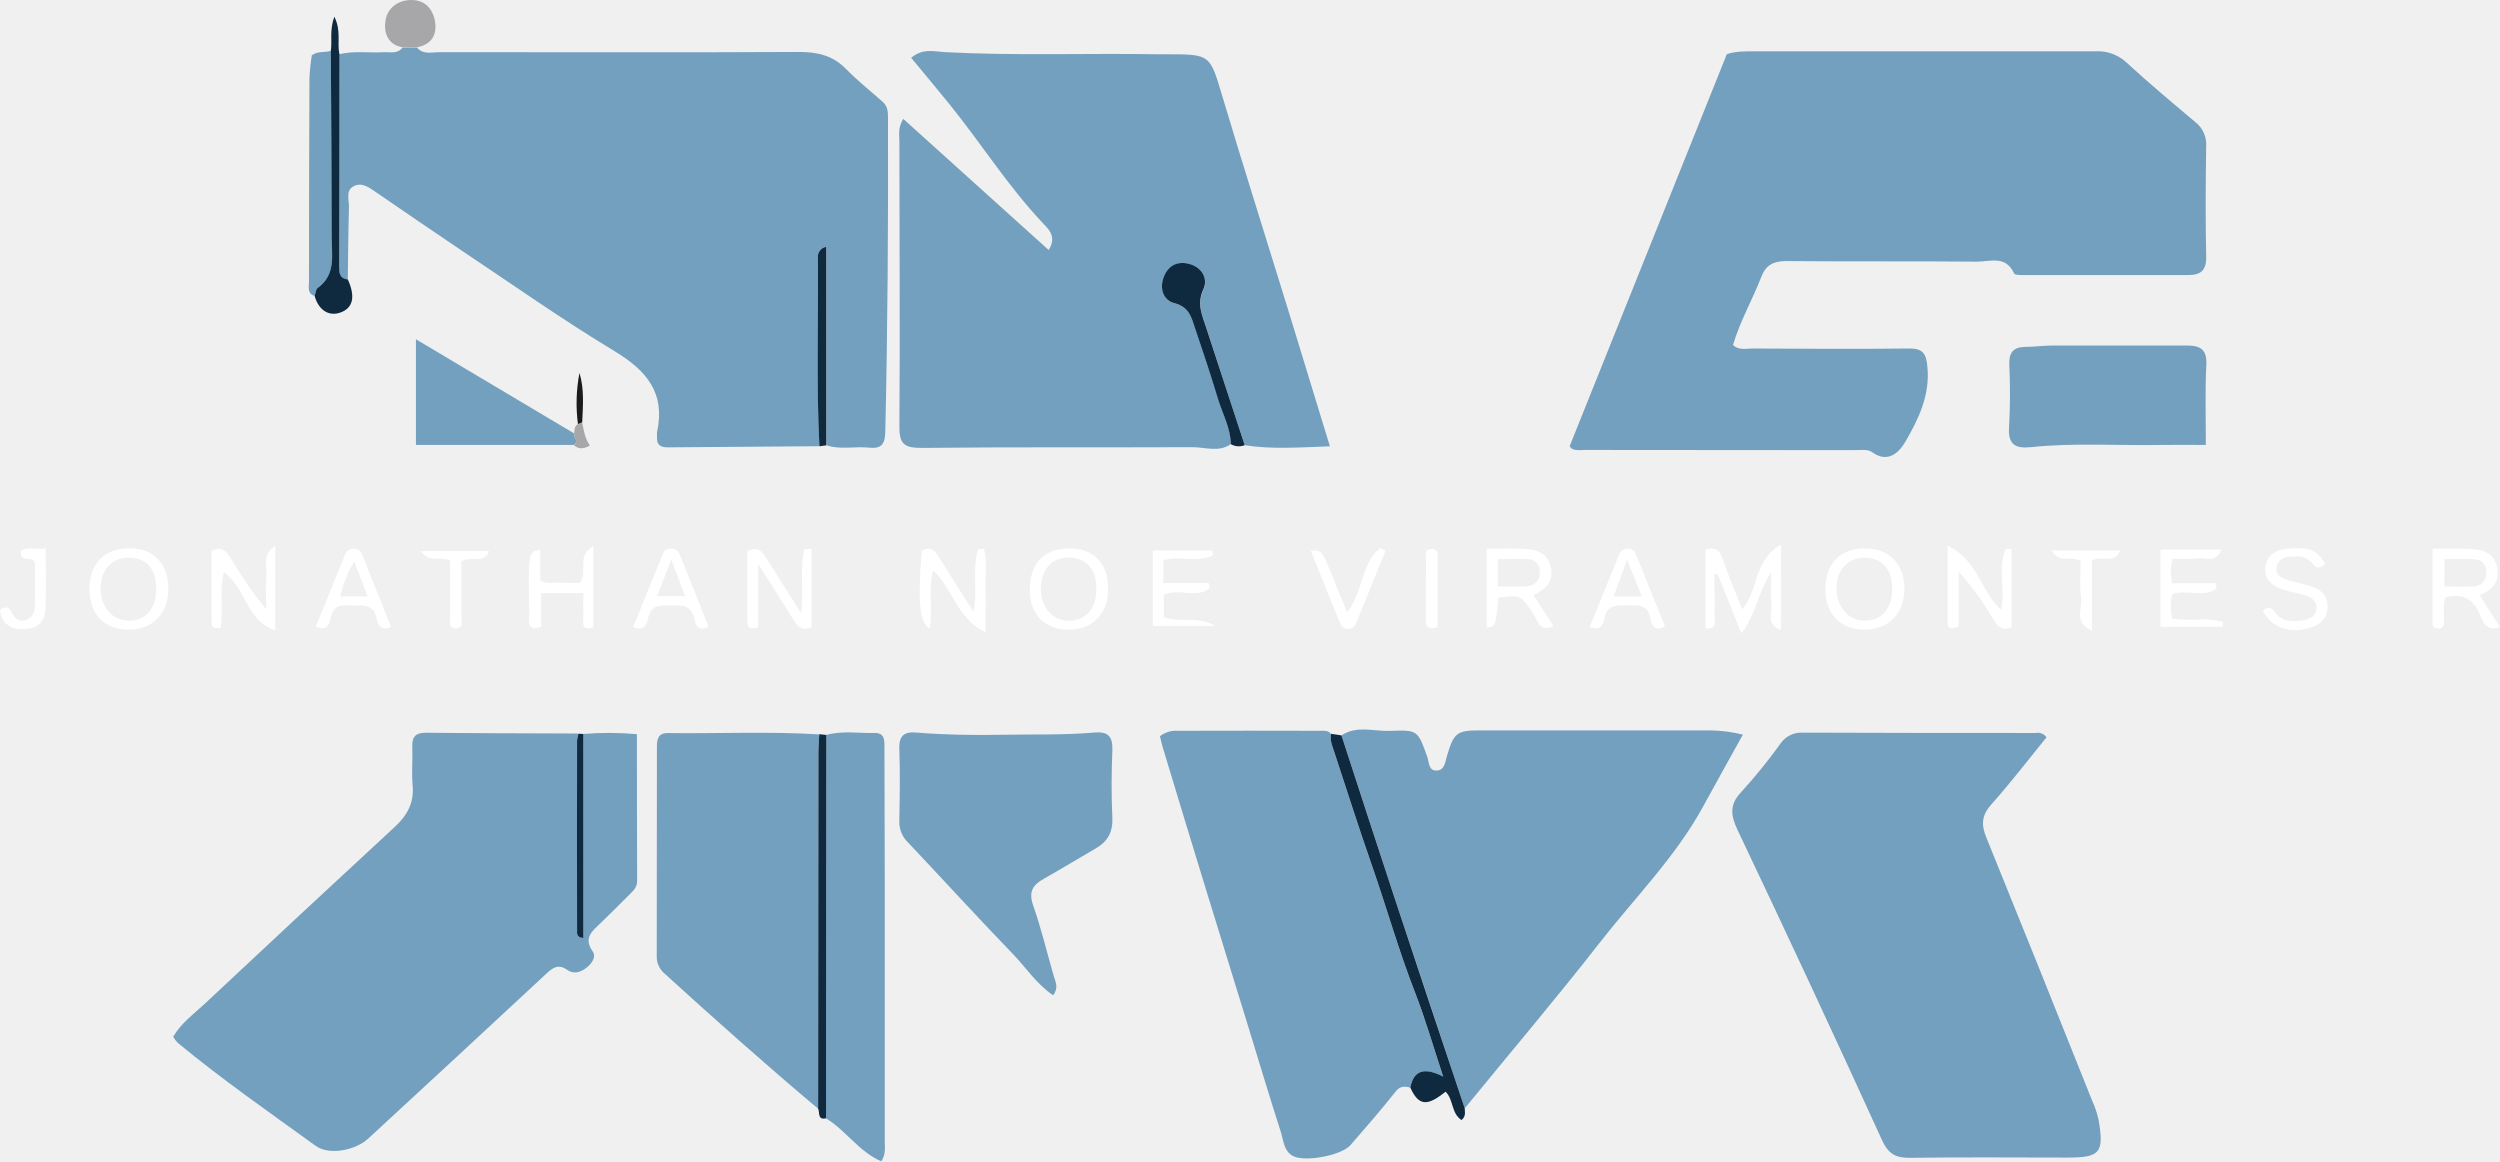
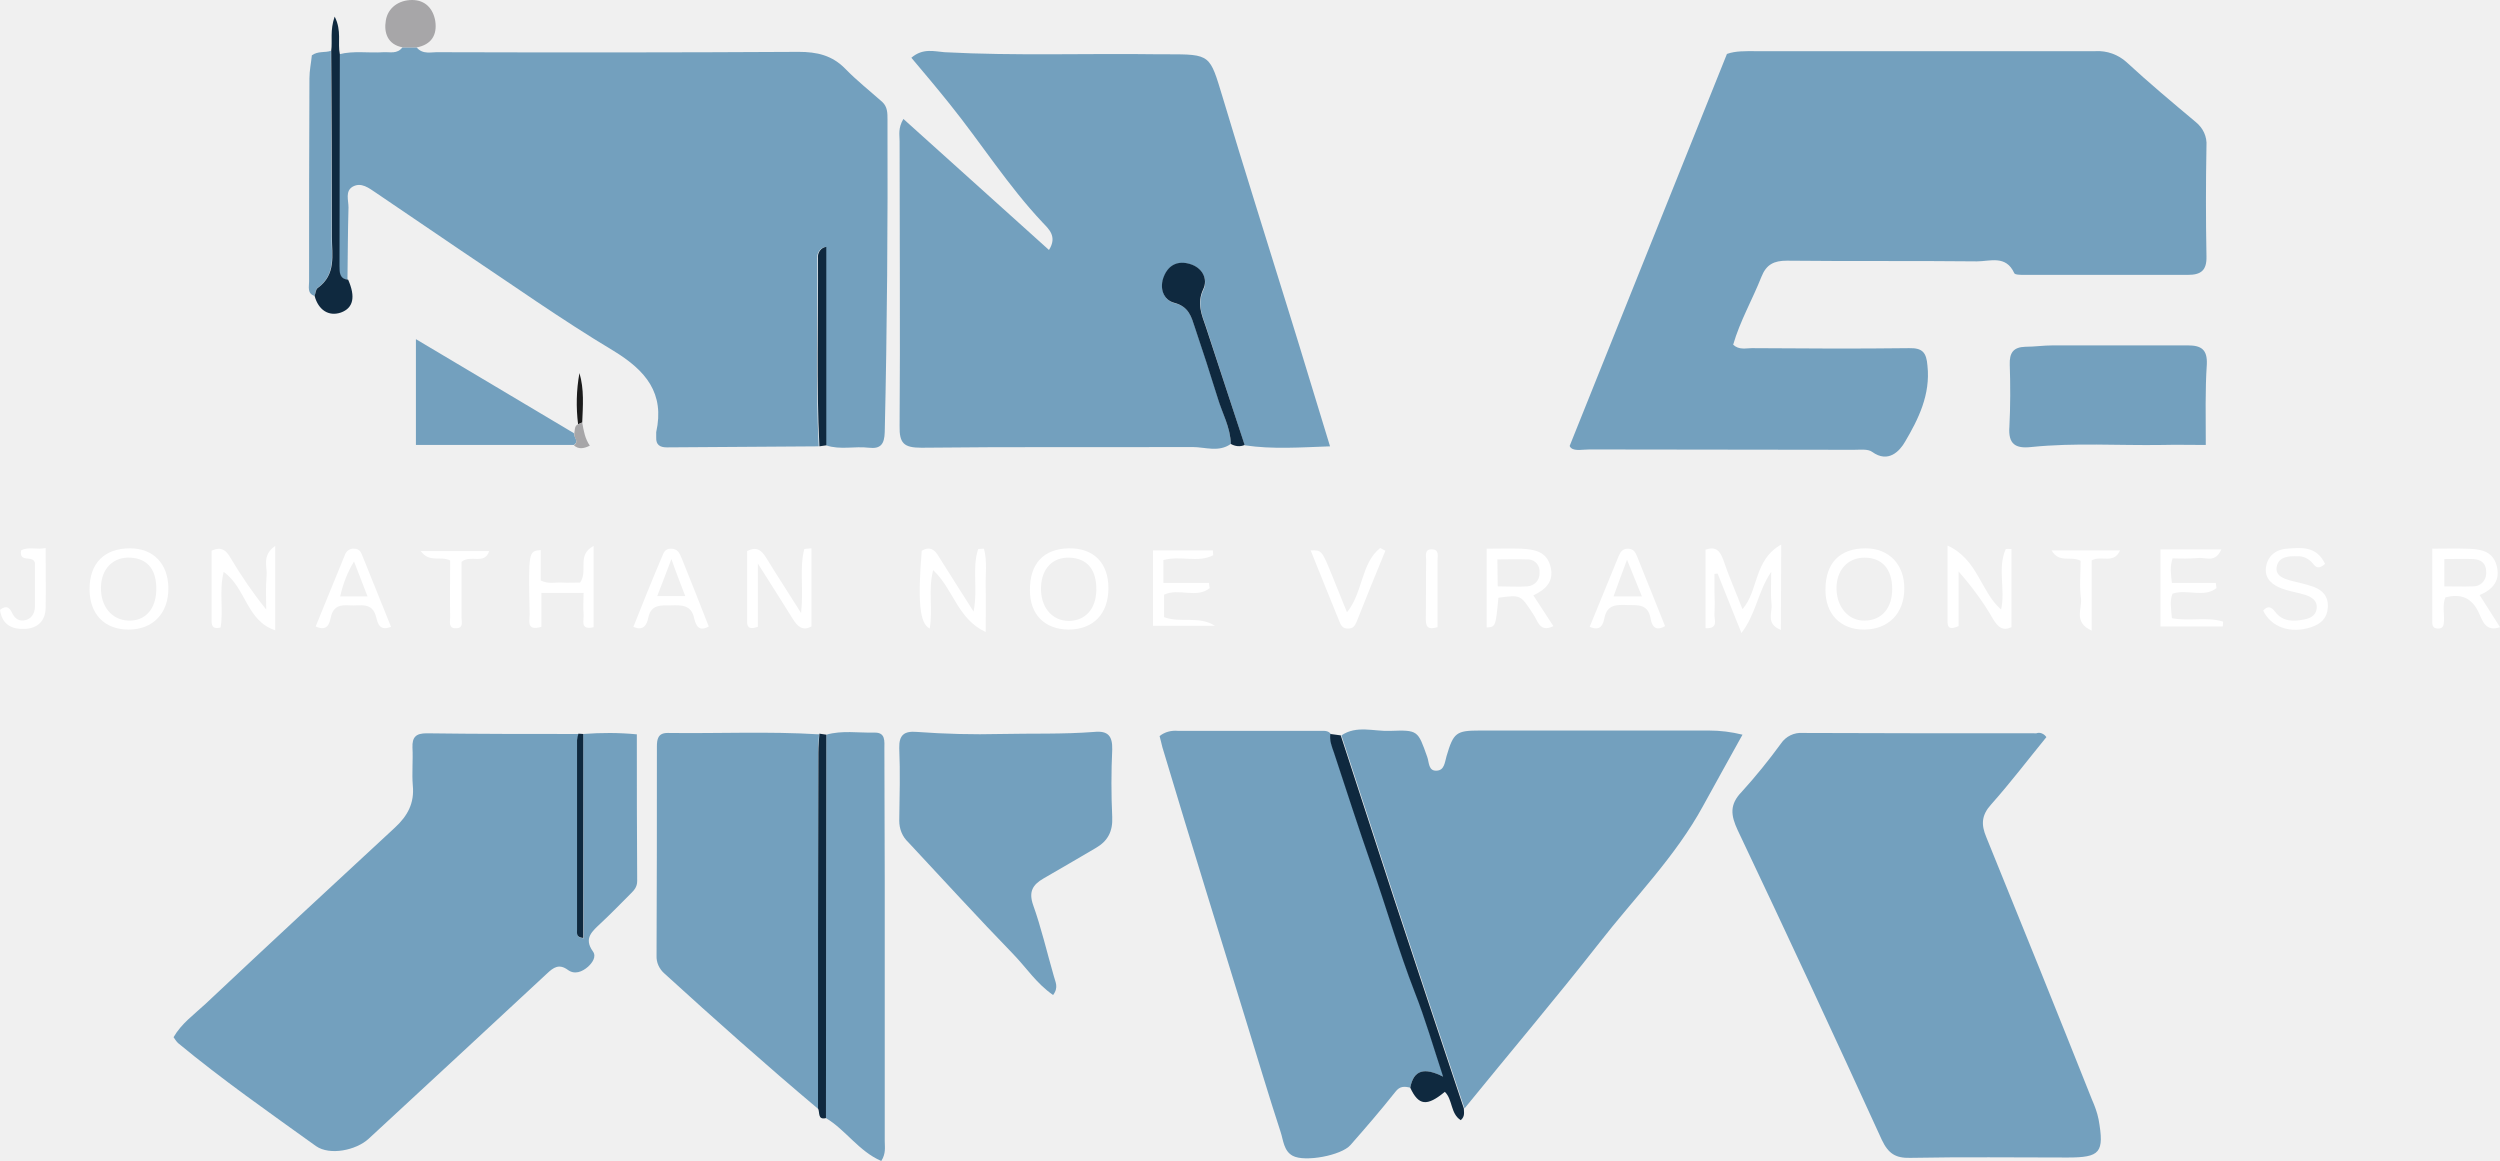
- <svg xmlns="http://www.w3.org/2000/svg" id="Layer_1" data-name="Layer 1" viewBox="0 0 723.08 335.9">
-   <defs>
-     <style>.cls-1{fill:#73a0be;}.cls-2{fill:#0f293f;}.cls-3{fill:#fff;}.cls-4{fill:#a7a6a8;}.cls-5{fill:#1b1b1b;}</style>
-   </defs>
-   <path class="cls-1" d="M98.14,15.66c4.24-1.06,8.55-.34,12.82-.59,1.89-.11,4,.61,5.48-1.36h4.15c1.82,2.17,4.33,1.34,6.55,1.35,34.66,0,69.31.12,104-.06,5.31,0,9.7,1,13.51,4.87,3.34,3.42,7.12,6.41,10.7,9.59,1.55,1.38,1.48,3.2,1.49,5.07.08,30.15-.09,60.29-.79,90.43-.08,3.49-1.17,4.86-4.64,4.49-4.11-.45-8.3.66-12.36-.67V71.35a2.91,2.91,0,0,0-2.46,3.29v0c.13,18.13-.52,36.27.42,54.39l-43.91.33c-2,0-3.19-.7-3.07-2.89a12.51,12.51,0,0,1,0-1.5c2.5-11.31-3-17.83-12.33-23.46-15.17-9.15-29.69-19.4-44.43-29.25-8.15-5.45-16.19-11-24.3-16.55-2.06-1.4-4.29-3.24-6.81-1.81-2.23,1.26-1.17,3.92-1.23,6-.2,7-.24,14-.34,21C98,80.56,98,78.66,98,76.8Q98.1,46.22,98.14,15.66Z" transform="translate(0 0.03)" />
-   <path class="cls-1" d="M454,129c15.4-38.41,30.37-75.76,45.45-113.36,2.45-.86,5.28-.83,8.09-.83H606A12.19,12.19,0,0,1,615,18c6.48,6,13.25,11.63,20,17.32a8.13,8.13,0,0,1,3.1,6.92c-.16,10.66-.23,21.32,0,32,.08,4-1.62,5.31-5.31,5.29H585.32c-1,0-2.59,0-2.81-.5-2.37-5.31-7-3.35-10.83-3.38-18.32-.17-36.65,0-55-.17-3.69,0-5.92,1.09-7.26,4.58-2.56,6.63-6.17,12.84-8.18,19.71,1.73,1.6,3.66,1,5.38,1,15.16.07,30.32.18,45.48,0,4-.06,5,1.44,5.35,5.11.88,8.31-2.57,15.36-6.45,22-1.54,2.64-4.84,6.33-9.53,2.85-1.24-.92-3.53-.56-5.34-.56q-38.24-.06-76.47-.06C457.37,130,454.81,130.72,454,129Z" transform="translate(0 0.03)" />
-   <path class="cls-1" d="M356,128.43c-3.52,2.45-7.41.87-11.1.88-26.15.11-52.3-.07-78.44.21-5.07,0-6.38-1.26-6.33-6.34.22-27.48,0-55,0-82.43,0-1.79-.48-3.66,1.11-6.41l42.06,37.94c2.5-3.91-.14-6.14-1.77-7.87-10-10.62-17.76-23-26.9-34.28-3.61-4.47-7.31-8.87-11.09-13.44,3.37-2.85,6.69-1.81,9.62-1.65,20.64,1.11,41.28.27,61.92.63h2.5c12.59,0,12.35.07,16,12.28,6.18,20.68,12.72,41.25,19.07,61.88,3.95,12.82,7.83,25.65,12,39.23-8.66.29-16.64.94-24.65-.32q-5.56-17.09-11.12-34.08c-1.16-3.55-2.72-6.79-.8-10.93,1.42-3-.39-6.37-4-7.37-3.21-.87-6,.21-7.33,3.53-1.47,3.55-.19,7,3,7.81,4.24,1,4.85,4.07,5.89,7.08,2.31,6.76,4.55,13.55,6.62,20.39C353.58,119.54,355.93,123.66,356,128.43Z" transform="translate(0 0.03)" />
-   <path class="cls-1" d="M168.72,212.26a89.15,89.15,0,0,1,15.5.06c0,14.47,0,28.42.06,42.37,0,1.78-.9,2.74-2,3.79-2.83,2.82-5.64,5.66-8.52,8.43-2.4,2.31-5.14,4.3-2.33,8.25,1.06,1.49-.17,3.3-1.44,4.41-1.71,1.49-3.85,2.37-5.93.92-2.53-1.77-4.09-.72-6,1.06q-25.74,23.94-51.59,47.76c-3.59,3.33-11.23,4.92-15.16,2.08-13.46-9.73-27.1-19.22-39.92-29.81a9.67,9.67,0,0,1-1.31-1.74c2.33-4,6-6.62,9.24-9.64q27.29-25.59,54.79-51c3.73-3.43,5.71-7.06,5.23-12.19-.33-3.63.06-7.32-.09-11-.13-3,1-4.15,4.06-4.11,14.65.16,29.3.17,44,.23a9.85,9.85,0,0,0-.41,1.94v54.87c0,.87-.27,2.1,1.81,2.27Z" transform="translate(0 0.03)" />
-   <path class="cls-1" d="M591.91,213.23c-5.26,6.47-10.38,13.17-16,19.46-2.76,3.1-2.91,5.8-1.43,9.44q15.4,37.94,30.56,76a28.09,28.09,0,0,1,1.92,5.65c1.68,9.61.5,11-9,11-15.17,0-30.33-.15-45.49.07-4.22.06-6.33-1.15-8.18-5.22q-20.52-45-41.74-89.61c-2-4.28-2.4-7.39,1.17-11.08A154,154,0,0,0,515,215a7.28,7.28,0,0,1,6.36-3.13q33.74.12,67.48.1A3,3,0,0,1,591.91,213.23Z" transform="translate(0 0.03)" />
-   <path class="cls-1" d="M388,212.66c4.44-2.95,9.38-1.1,14.07-1.3,8.06-.33,8-.08,10.73,7.47.56,1.56.34,4.2,2.85,4,2.2-.14,2.34-2.48,2.85-4.19,2-6.75,2.85-7.42,9.57-7.42h66.34a41.63,41.63,0,0,1,9.69,1.23c-3.93,7.1-7.71,13.82-11.39,20.58-8,14.73-19.86,26.56-30.05,39.63-12.65,16.23-26,31.93-39,47.86q-10.17-30.47-20.33-60.95C398.18,244,393.13,228.3,388,212.66Z" transform="translate(0 0.03)" />
-   <path class="cls-1" d="M407.91,314.55c-1.67-.44-3-.51-4.32,1.21-4.17,5.28-8.59,10.36-13,15.42-2.64,3-13.21,5-16.67,3.12-2.63-1.43-2.68-4.46-3.46-6.92-3.45-10.72-6.65-21.46-9.95-32.19q-5.7-18.53-11.41-37-6.44-21-12.8-42.06c-.33-1.08-.55-2.2-.8-3.24a7.7,7.7,0,0,1,5.36-1.55q20.47-.06,40.95,0c1.13,0,2.37-.2,3.18.95-.38,1.9.38,3.61.95,5.34,3.59,10.91,7.07,21.86,10.86,32.71,4.26,12.21,7.75,24.67,12.47,36.74,3,7.61,5.22,15.51,8.15,24.36C412,308.66,408.94,309.4,407.91,314.55Z" transform="translate(0 0.03)" />
-   <path class="cls-1" d="M236.64,320.66c-15.1-12.7-29.84-25.82-44.43-39.1a6.39,6.39,0,0,1-2.26-5.21Q190,246.16,190,216c0-2.25.34-4,3.11-4,14.62.19,29.24-.52,43.85.38-.09,1.82-.26,3.64-.26,5.46Q236.66,269.22,236.64,320.66Z" transform="translate(0 0.03)" />
-   <path class="cls-1" d="M304.61,287.84c-4.84-3.27-7.83-8-11.58-11.87-10.26-10.62-20.2-21.55-30.35-32.28a8.17,8.17,0,0,1-2.57-6.17c.13-7,.26-14,0-21-.12-3.91,1.55-5,5.08-4.66,8.06.65,16.3.78,24.23.63,9-.18,18.11.14,27.13-.65,3.95-.35,5.33,1.16,5.18,5.09-.26,6.48-.32,13,0,19.46.2,4.21-1.35,7-4.85,9-5,2.91-10,5.93-15.07,8.8-3.14,1.78-4.34,3.75-3,7.62,2.37,6.72,4,13.68,6,20.56C305.25,284,306.3,285.52,304.61,287.84Z" transform="translate(0 0.03)" />
-   <path class="cls-1" d="M239,212.54c4.58-1.3,9.25-.46,13.88-.57,3.29-.08,2.92,2.51,2.93,4.66q.06,19,.09,38v75.45c0,1.77.36,3.63-1,5.79-6.53-2.82-10.26-9-16-12.42Z" transform="translate(0 0.03)" />
-   <path class="cls-1" d="M638,128.66c-4.72,0-8.68-.06-12.64,0-12.64.24-25.3-.68-37.92.64-4.55.48-6.74-.75-6.35-5.9a174.31,174.31,0,0,0,.06-18c-.09-3.28,1-5,4.45-5.09,2.65,0,5.3-.39,8-.4,13,0,26,0,39,0,3.91,0,5.72,1.22,5.55,5.49C637.76,112.89,638,120.37,638,128.66Z" transform="translate(0 0.03)" />
-   <path class="cls-1" d="M166,128.66h-45.7V98.1c15.7,9.32,30.7,18.27,45.7,27.2C165.89,126.42,167.55,127.57,166,128.66Z" transform="translate(0 0.03)" />
-   <path class="cls-2" d="M407.91,314.55c1-5.15,4.14-5.91,9.51-3.18-2.93-8.85-5.17-16.75-8.15-24.36-4.72-12.07-8.21-24.53-12.47-36.74-3.79-10.85-7.27-21.8-10.86-32.71-.57-1.73-1.33-3.44-.95-5.34l3,.44c5.11,15.64,10.16,31.3,15.33,46.92q10.1,30.51,20.33,60.95c0,1.09.41,2.31-.94,3.39-3-1.94-2.28-6-4.62-8.2C412.72,320.08,410.31,319.79,407.91,314.55Z" transform="translate(0 0.03)" />
-   <path class="cls-1" d="M91,85.57c-2.25-.73-1.63-2.65-1.63-4.19q0-29.35.13-58.72a64.07,64.07,0,0,1,.68-6.7C92,14.62,94,15.29,95.7,14.65c.08,17.93.19,35.87.23,53.81,0,5.28,1.33,11-4.06,14.82C91.27,83.66,91.23,84.79,91,85.57Z" transform="translate(0 0.03)" />
-   <path class="cls-3" d="M515.09,182.23c-4.53-1.83-2.43-5.06-2.72-7.4-.33-2.62-.08-5.31-.08-9.35-3.88,5.8-4.3,12-8.61,17.67L496.79,166l-.91.07v5.49a50,50,0,0,1,0,6c-.19,1.6,1.38,4.41-2.61,4.19V159c2.83-1,4.13.08,5.06,2.83,1.61,4.8,3.65,9.45,5.59,14.36,4.71-5.4,3.23-14.21,11.21-18.7Z" transform="translate(0 0.03)" />
-   <path class="cls-2" d="M356,128.43c-.11-4.76-2.46-8.89-3.79-13.3-2.07-6.84-4.31-13.63-6.62-20.39-1-3-1.65-6-5.89-7.08-3.21-.79-4.49-4.26-3-7.81,1.37-3.32,4.12-4.4,7.33-3.53,3.65,1,5.46,4.32,4,7.37-1.92,4.14-.36,7.38.8,10.93q5.6,17,11.17,34.11A4.51,4.51,0,0,1,356,128.43Z" transform="translate(0 0.03)" />
-   <path class="cls-2" d="M91,85.57c.27-.78.31-1.89.86-2.29,5.39-3.87,4.07-9.54,4.06-14.82,0-17.94-.15-35.88-.23-53.81.42-2.88-.41-5.85,1-9.86,2.08,4.07.75,7.66,1.49,10.85L98.07,76.8c0,1.9,0,3.76,2.54,4,2.24,5,1.52,8.25-2.12,9.55C95.11,91.59,92.14,89.66,91,85.57Z" transform="translate(0 0.03)" />
-   <path class="cls-3" d="M433.39,172.85c-.82,8.37-.82,8.37-3.37,8.62V158.66c3.4,0,6.68-.12,10,0,3.74.17,7.42.69,8.5,5.26,1,4.21-1.43,6.47-5,8.18,2,3,3.83,5.92,5.79,8.94-4,2-4.54-1.57-5.76-3.43C439.79,172,439.88,172,433.39,172.85Zm-.17-3.27c3.19,0,5.86.16,8.49-.05a3.76,3.76,0,0,0,3.65-3.87.57.57,0,0,1,0-.13,3.52,3.52,0,0,0-3.16-3.85,4.17,4.17,0,0,0-.5,0c-2.76-.15-5.53,0-8.47,0Z" transform="translate(0 0.03)" />
-   <path class="cls-3" d="M717.22,172.11l5.86,9.26c-4.22,1.47-5.08-2-6.07-4.15-2-4.41-5.15-5.66-9.72-4.47-.87,2.17-.27,4.51-.39,6.79-.07,1.3-.2,2.33-1.88,2.23-1.39-.09-1.47-1-1.46-2.07v-21c3.47,0,6.57-.1,9.67,0,3.71.15,7.6.32,8.86,4.82C723.28,167.74,721.22,170.5,717.22,172.11ZM707,169.6c3,0,5.59.13,8.19,0a3.76,3.76,0,0,0,3.92-3.59,3.88,3.88,0,0,0,0-.59c0-2.49-1.53-3.6-3.75-3.72-2.73-.15-5.48,0-8.34,0Z" transform="translate(0 0.03)" />
-   <path class="cls-3" d="M581.79,158.76v22.61c-2.51,1.18-3.93,0-5.29-2.31a81.8,81.8,0,0,0-10-13.76v15.82c-2.06.92-3.19.83-3.2-1.17V157.82c8.78,4,9.59,13.39,15.5,18.49,1.26-5.83-1.06-11.82,1.27-17.44C580.14,158.66,581,158.8,581.79,158.76Z" transform="translate(0 0.03)" />
-   <path class="cls-3" d="M268.9,181.75c-2.93-1.54-3.5-7.73-2.32-22.45,2.38-1.44,3.77-.26,5,1.83,3.07,5,6.26,9.94,10,15.78,1.3-6.7-.53-12.51,1.34-18,.06-.2.92-.12,1.68-.2,1,3.73.36,7.52.45,11.25s0,7.61,0,12.85c-8.23-3.81-9.29-12.37-15.19-17.88C268.4,170.76,269.89,176.34,268.9,181.75Z" transform="translate(0 0.03)" />
-   <path class="cls-3" d="M64.74,165.4c-1.35,5.66,0,11-.93,16.1-2,.55-2.64-.19-2.63-1.93V159.3c2.94-1.44,4.26,0,5.5,2.07A121.65,121.65,0,0,0,77,176.23c0-3.21-.25-6.46.07-9.64.28-2.66-1.53-6,2.55-8.75v24.44C71.3,179.6,71.18,170.14,64.74,165.4Z" transform="translate(0 0.03)" />
-   <path class="cls-3" d="M539.61,158.58c6.85,0,11.3,4.71,11.21,11.82s-4.56,11.62-11.5,11.67-11.38-4.52-11.34-11.63C528,162.84,532.23,158.55,539.61,158.58Zm7.68,11.48c-.09-5.57-3-8.76-8-8.79S531,165,531.2,170.56c.17,5.21,3.6,9,8.14,8.93,5,0,8-3.65,7.95-9.43Z" transform="translate(0 0.03)" />
-   <path class="cls-3" d="M336.47,162v6.64h13.22c.05.49.1,1,.16,1.46-3.82,3.1-8.94-.12-13.23,1.9v6.48c4.68,1.79,10-.52,14.74,2.52H333.43V159.19h17.26l.13,1.36C346.53,162.93,341.48,160.57,336.47,162Z" transform="translate(0 0.03)" />
-   <path class="cls-3" d="M642.55,158.93c-1.75,4.11-4.63,2.24-6.71,2.54a52.35,52.35,0,0,1-7.41.08c-.81,2.39-.54,4.46-.2,7.1h12.7l.16,1.51c-3.68,2.85-8.41.23-12.69,1.58-.9,2.14-.43,4.53-.25,7.11,5,1,10.1-.48,14.8,1,0,.47-.05.94-.08,1.41h-18V158.93Z" transform="translate(0 0.03)" />
-   <path class="cls-3" d="M25.91,170.35c0-7.54,4.31-11.84,11.71-11.78,6.72,0,11,4.44,11.06,11.42.1,7.35-4.46,12.13-11.54,12.09S25.88,177.55,25.91,170.35Zm19.26.58c.23-6-2.37-9.34-7.42-9.65s-8.51,3.11-8.64,8.6,3.14,9.39,7.9,9.6S45,176.31,45.17,170.93Z" transform="translate(0 0.03)" />
-   <path class="cls-3" d="M297.85,170.76c-.06-7.74,3.94-12.07,11.27-12.18,7.07-.12,11.39,4.25,11.39,11.51,0,7.48-4.38,12-11.57,12C302.14,182,297.91,177.71,297.85,170.76Zm19.24-.11c.13-5.87-2.63-9.23-7.73-9.4-4.89-.16-8.07,3.09-8.28,8.45-.22,5.74,3.13,9.78,8.12,9.79,4.75,0,7.81-3.39,7.89-8.83Z" transform="translate(0 0.03)" />
-   <path class="cls-2" d="M239,212.54l-.09,110.88c-2.55.56-1.74-1.66-2.28-2.77q0-51.43.08-102.87c0-1.82.17-3.64.26-5.46Z" transform="translate(0 0.03)" />
-   <path class="cls-3" d="M231.72,177.33c.83-6.88-.48-12.69.91-18.35,0-.21,1.19-.17,2.12-.28v22.6c-2.61,1.35-4,0-5.38-2.23-3.07-5-6.29-10-10.09-16v18.29c-2.09.72-3.15.45-3.14-1.72V159.41c2.91-1.52,4.22-.14,5.48,1.93C224.71,166.39,228,171.37,231.72,177.33Z" transform="translate(0 0.03)" />
-   <path class="cls-3" d="M167.75,168.53c2.36-3.54-1.13-7.85,3.86-10.57v23.51c-4.07,1.05-2.69-2.1-2.85-3.83-.18-1.94,0-3.9,0-6.11H156.51v9.77c-4.41,1.3-3.38-1.71-3.42-3.54-.35-18.36-.33-18.36,3.18-18.68v8.83c2.16,1.1,4.17.5,6.09.6S166.32,168.53,167.75,168.53Z" transform="translate(0 0.03)" />
-   <path class="cls-3" d="M672.45,163.11c-1.69,1.54-2.64,1.19-3.62-.17a5.4,5.4,0,0,0-4.39-2c-2.57-.11-5.48.1-6,3.14-.42,2.63,2.11,3.39,4.28,3.95a65,65,0,0,1,6.29,1.73c2.73,1,4.37,2.84,4.19,6s-2.08,4.8-4.76,5.69c-6,2-11.59,0-13.93-4.79,1.37-1.46,2.35-1.12,3.51.44,2.08,2.8,5.18,2.75,8.19,2.23C668,179,669.8,178.26,670,176s-1.45-3.25-3.23-3.82c-2.21-.71-4.54-1-6.73-1.79-2.84-1-5.16-2.81-4.85-6.14s2.78-5.29,6.07-5.54C665.52,158.4,670,157.81,672.45,163.11Z" transform="translate(0 0.03)" />
-   <path class="cls-3" d="M459.8,181.26c2.8-6.87,5.57-13.71,8.36-20.54.45-1.1,1-2,2.45-2.06,1.65,0,2.25.84,2.8,2.22,2.66,6.75,5.41,13.47,8.14,20.21-3.12,1.82-3.87-.49-4.19-2.28-.76-4.28-3.87-3.72-6.81-3.75s-5.65-.24-6.45,3.6C463.7,180.57,463,182.66,459.8,181.26Zm15.09-8.78-4.28-10.58c-1.45,3.93-2.62,7.11-3.91,10.58Z" transform="translate(0 0.03)" />
-   <path class="cls-3" d="M113.1,181.27c-3.33,1.34-3.82-.89-4.28-2.77-1.11-4.47-4.64-3.16-7.6-3.42-2.78-.24-4.77.21-5.54,3.42-.4,1.68-.85,4.29-4.36,2.72,2.83-6.93,5.69-13.86,8.48-20.83a2.5,2.5,0,0,1,2.65-1.7c1.81,0,2.12,1.28,2.61,2.49Zm-6.76-8.8-3.9-10.1a34.33,34.33,0,0,0-4,10.1Z" transform="translate(0 0.03)" />
-   <path class="cls-3" d="M183.16,181.32c2.72-6.75,5.41-13.47,8.17-20.15.47-1.14.75-2.49,2.6-2.52,2,0,2.51,1.22,3.07,2.63q4,9.93,7.93,19.9c-2.78,1.56-3.72-.24-4.15-2.31-.84-4-3.74-3.86-6.84-3.81-2.9.05-5.69-.26-6.46,3.64C187.09,180.72,186.13,182.57,183.16,181.32Zm11-19.58c-1.62,4.23-2.82,7.36-4.09,10.66h8.07c-1.28-3.38-2.42-6.45-4-10.66Z" transform="translate(0 0.03)" />
-   <path class="cls-3" d="M400.74,159.31c-2.79,6.83-5.59,13.66-8.35,20.5-.46,1.14-.88,2-2.37,2-1.82.09-2.24-1.13-2.73-2.32-2.74-6.72-5.45-13.45-8.19-20.26,3.22-.13,3.22-.13,6.28,7.49,1.34,3.31,2.71,6.61,4.24,10.36,4.69-5.8,4-14.09,9.58-18.64Z" transform="translate(0 0.03)" />
-   <path class="cls-4" d="M120.59,13.66h-4.15c-4.46-.82-5.49-4.38-4.93-7.82.6-3.72,3.81-5.9,7.59-5.87s6.09,2.53,6.71,6.15C126.48,10.16,124.74,12.85,120.59,13.66Z" transform="translate(0 0.03)" />
-   <path class="cls-3" d="M130.18,162.09c-2.89-1.36-5.9.81-8.48-2.71h19.76c-1.41,4.1-5.3.92-8,3.08V178.6c0,1.16.65,3-1.41,3.1-2.47.17-1.85-1.84-1.86-3.19C130.14,173.05,130.18,167.58,130.18,162.09Z" transform="translate(0 0.03)" />
-   <path class="cls-3" d="M13.23,158.52c0,6.2.12,11.81-.05,17.42-.1,3.64-2.16,5.81-5.9,6-4,.22-6.67-1.31-7.28-5.55,1.75-1.35,2.66-.78,3.51.91s2.22,2.64,4.07,2,2.56-2.44,2.55-4.4V162.85c-.61-2.44-4.6.18-4.05-3.64C8.28,158,10.68,159.14,13.23,158.52Z" transform="translate(0 0.03)" />
-   <path class="cls-3" d="M601.81,162.2c-2.86-1.53-6.15.78-8.43-3h19.85c-1.82,4.13-5.46,1.28-8.17,2.88v20.28c-5.41-2.35-2.71-6.45-3.13-9.31C601.41,169.47,601.81,165.76,601.81,162.2Z" transform="translate(0 0.03)" />
-   <path class="cls-2" d="M168.72,212.26v59c-2.08-.17-1.81-1.4-1.81-2.27q-.06-27.44,0-54.87a9.85,9.85,0,0,1,.41-1.94Z" transform="translate(0 0.03)" />
-   <path class="cls-2" d="M237,129.06c-.94-18.12-.29-36.26-.42-54.39A2.89,2.89,0,0,1,239,71.36h0v57.41Z" transform="translate(0 0.03)" />
-   <path class="cls-3" d="M415.79,181.35c-3,.92-3.44-.31-3.41-2.39.09-5.64,0-11.29.07-16.93,0-1.33-.63-3.37,1.82-3.25,2,.1,1.49,1.87,1.5,3.07C415.81,168.3,415.79,174.75,415.79,181.35Z" transform="translate(0 0.03)" />
-   <path class="cls-5" d="M167.16,122.66a46.43,46.43,0,0,1,.44-14.83c1.44,4.73,1,9.53.79,14.32Z" transform="translate(0 0.03)" />
-   <path class="cls-4" d="M167.16,122.66l1.23-.51c.43,2.32.81,4.66,2.24,6.71-1.8.94-3.26,1.15-4.65-.15,1.57-1.1-.09-2.25.07-3.37S166.08,123.22,167.16,122.66Z" transform="translate(0 0.03)" />
+ <svg xmlns="http://www.w3.org/2000/svg" version="1.1" id="Layer_1" x="0px" y="0px" viewBox="0 0 723.1 335.8" style="enable-background:new 0 0 723.1 335.8;" xml:space="preserve">
+   <style type="text/css">
+ 	.st0{fill:#73A0BE;}
+ 	.st1{fill:#0F293F;}
+ 	.st2{fill:#FFFFFF;}
+ 	.st3{fill:#A7A6A8;}
+ 	.st4{fill:#1B1B1B;}
+ </style>
+   <path class="st0" d="M98.1,15.7c4.2-1.1,8.5-0.3,12.8-0.6c1.9-0.1,4,0.6,5.5-1.4h4.1c1.8,2.2,4.3,1.3,6.5,1.4  c34.7,0.1,69.3,0.1,104-0.1c5.3,0,9.7,1,13.5,4.9c3.3,3.4,7.1,6.4,10.7,9.6c1.5,1.4,1.5,3.2,1.5,5.1c0.1,30.2-0.1,60.3-0.8,90.4  c-0.1,3.5-1.2,4.9-4.6,4.5c-4.1-0.5-8.3,0.7-12.4-0.7V71.4c-1.6,0.2-2.7,1.7-2.5,3.3c0,0,0,0,0,0c0.1,18.1-0.5,36.3,0.4,54.4  c-14.7,0.1-29.3,0.2-43.9,0.3c-2,0-3.2-0.7-3.1-2.9c0-0.5,0-1,0-1.5c2.5-11.3-3-17.8-12.3-23.5c-15.2-9.1-29.7-19.4-44.4-29.2  c-8.1-5.5-16.2-11-24.3-16.5c-2.1-1.4-4.3-3.2-6.8-1.8c-2.2,1.3-1.2,3.9-1.2,6c-0.2,7-0.2,14-0.3,21C98,80.6,98,78.7,98,76.8  C98.1,56.4,98.1,36,98.1,15.7z" />
+   <path class="st0" d="M454,129c15.4-38.4,30.4-75.8,45.5-113.4c2.5-0.9,5.3-0.8,8.1-0.8c32.8,0,65.6,0,98.5,0c3.3-0.2,6.6,1,9,3.2  c6.5,6,13.2,11.6,20,17.3c2.1,1.7,3.3,4.2,3.1,6.9c-0.2,10.7-0.2,21.3,0,32c0.1,4-1.6,5.3-5.3,5.3c-15.8,0-31.7,0-47.5,0  c-1,0-2.6,0-2.8-0.5c-2.4-5.3-7-3.4-10.8-3.4c-18.3-0.2-36.7,0-55-0.2c-3.7,0-5.9,1.1-7.3,4.6c-2.6,6.6-6.2,12.8-8.2,19.7  c1.7,1.6,3.7,1,5.4,1c15.2,0.1,30.3,0.2,45.5,0c4-0.1,5,1.4,5.3,5.1c0.9,8.3-2.6,15.4-6.5,22c-1.5,2.6-4.8,6.3-9.5,2.9  c-1.2-0.9-3.5-0.6-5.3-0.6c-25.5,0-51-0.1-76.5-0.1C457.4,130,454.8,130.7,454,129z" />
+   <path class="st0" d="M356,128.4c-3.5,2.5-7.4,0.9-11.1,0.9c-26.2,0.1-52.3-0.1-78.4,0.2c-5.1,0-6.4-1.3-6.3-6.3  c0.2-27.5,0-55,0-82.4c0-1.8-0.5-3.7,1.1-6.4l42.1,37.9c2.5-3.9-0.1-6.1-1.8-7.9c-10-10.6-17.8-23-26.9-34.3  c-3.6-4.5-7.3-8.9-11.1-13.4c3.4-2.9,6.7-1.8,9.6-1.6c20.6,1.1,41.3,0.3,61.9,0.6c0.8,0,1.7,0,2.5,0c12.6,0,12.3,0.1,16,12.3  c6.2,20.7,12.7,41.2,19.1,61.9c4,12.8,7.8,25.6,12,39.2c-8.7,0.3-16.6,0.9-24.7-0.3c-3.7-11.4-7.4-22.7-11.1-34.1  c-1.2-3.5-2.7-6.8-0.8-10.9c1.4-3-0.4-6.4-4-7.4c-3.2-0.9-6,0.2-7.3,3.5c-1.5,3.5-0.2,7,3,7.8c4.2,1,4.8,4.1,5.9,7.1  c2.3,6.8,4.5,13.5,6.6,20.4C353.6,119.5,355.9,123.7,356,128.4z" />
+   <path class="st0" d="M168.7,212.3c5.2-0.4,10.3-0.4,15.5,0.1c0,14.5,0,28.4,0.1,42.4c0,1.8-0.9,2.7-2,3.8c-2.8,2.8-5.6,5.7-8.5,8.4  c-2.4,2.3-5.1,4.3-2.3,8.2c1.1,1.5-0.2,3.3-1.4,4.4c-1.7,1.5-3.9,2.4-5.9,0.9c-2.5-1.8-4.1-0.7-6,1.1c-17.2,16-34.4,31.9-51.6,47.8  c-3.6,3.3-11.2,4.9-15.2,2.1c-13.5-9.7-27.1-19.2-39.9-29.8c-0.5-0.5-0.9-1.1-1.3-1.7c2.3-4,6-6.6,9.2-9.6  c18.2-17.1,36.5-34.1,54.8-51c3.7-3.4,5.7-7.1,5.2-12.2c-0.3-3.6,0.1-7.3-0.1-11c-0.1-3,1-4.1,4.1-4.1c14.6,0.2,29.3,0.2,44,0.2  c-0.2,0.6-0.3,1.3-0.4,1.9c0,18.3,0,36.6,0,54.9c0,0.9-0.3,2.1,1.8,2.3L168.7,212.3z" />
+   <path class="st0" d="M591.9,213.2c-5.3,6.5-10.4,13.2-16,19.5c-2.8,3.1-2.9,5.8-1.4,9.4c10.3,25.3,20.5,50.6,30.6,76  c0.8,1.8,1.5,3.7,1.9,5.7c1.7,9.6,0.5,11-9,11c-15.2,0-30.3-0.2-45.5,0.1c-4.2,0.1-6.3-1.2-8.2-5.2c-13.7-30-27.6-59.9-41.7-89.6  c-2-4.3-2.4-7.4,1.2-11.1c4-4.4,7.8-9.1,11.3-13.9c1.4-2.1,3.8-3.3,6.4-3.1c22.5,0.1,45,0.1,67.5,0.1  C590,211.7,591.2,212.2,591.9,213.2z" />
+   <path class="st0" d="M388,212.7c4.4-3,9.4-1.1,14.1-1.3c8.1-0.3,8-0.1,10.7,7.5c0.6,1.6,0.3,4.2,2.8,4c2.2-0.1,2.3-2.5,2.8-4.2  c2-6.8,2.8-7.4,9.6-7.4c22.1,0,44.2,0,66.3,0c3.3,0,6.5,0.4,9.7,1.2c-3.9,7.1-7.7,13.8-11.4,20.6c-8,14.7-19.9,26.6-30,39.6  c-12.7,16.2-26,31.9-39,47.9c-6.8-20.3-13.6-40.6-20.3-61C398.2,244,393.1,228.3,388,212.7z" />
+   <path class="st0" d="M407.9,314.6c-1.7-0.4-3-0.5-4.3,1.2c-4.2,5.3-8.6,10.4-13,15.4c-2.6,3-13.2,5-16.7,3.1  c-2.6-1.4-2.7-4.5-3.5-6.9c-3.5-10.7-6.7-21.5-10-32.2c-3.8-12.3-7.6-24.7-11.4-37c-4.3-14-8.6-28-12.8-42.1  c-0.3-1.1-0.5-2.2-0.8-3.2c1.5-1.2,3.4-1.7,5.4-1.5c13.7,0,27.3,0,41,0c1.1,0,2.4-0.2,3.2,1c-0.4,1.9,0.4,3.6,1,5.3  c3.6,10.9,7.1,21.9,10.9,32.7c4.3,12.2,7.8,24.7,12.5,36.7c3,7.6,5.2,15.5,8.2,24.4C412,308.7,408.9,309.4,407.9,314.6z" />
+   <path class="st0" d="M236.6,320.7c-15.1-12.7-29.8-25.8-44.4-39.1c-1.5-1.3-2.4-3.2-2.3-5.2c0.1-20.1,0.1-40.3,0.1-60.4  c0-2.2,0.3-4,3.1-4c14.6,0.2,29.2-0.5,43.8,0.4c-0.1,1.8-0.3,3.6-0.3,5.5C236.7,252.1,236.7,286.4,236.6,320.7z" />
+   <path class="st0" d="M304.6,287.8c-4.8-3.3-7.8-8-11.6-11.9c-10.3-10.6-20.2-21.5-30.3-32.3c-1.7-1.6-2.6-3.8-2.6-6.2  c0.1-7,0.3-14,0-21c-0.1-3.9,1.5-5,5.1-4.7c8.1,0.6,16.3,0.8,24.2,0.6c9-0.2,18.1,0.1,27.1-0.6c4-0.4,5.3,1.2,5.2,5.1  c-0.3,6.5-0.3,13,0,19.5c0.2,4.2-1.3,7-4.8,9c-5,2.9-10,5.9-15.1,8.8c-3.1,1.8-4.3,3.8-3,7.6c2.4,6.7,4,13.7,6,20.6  C305.2,284,306.3,285.5,304.6,287.8z" />
+   <path class="st0" d="M239,212.5c4.6-1.3,9.2-0.5,13.9-0.6c3.3-0.1,2.9,2.5,2.9,4.7c0,12.7,0.1,25.3,0.1,38c0,25.1,0,50.3,0,75.4  c0,1.8,0.4,3.6-1,5.8c-6.5-2.8-10.3-9-16-12.4L239,212.5z" />
+   <path class="st0" d="M638,128.7c-4.7,0-8.7-0.1-12.6,0c-12.6,0.2-25.3-0.7-37.9,0.6c-4.5,0.5-6.7-0.8-6.3-5.9c0.3-6,0.3-12,0.1-18  c-0.1-3.3,1-5,4.5-5.1c2.7,0,5.3-0.4,8-0.4c13,0,26,0,39,0c3.9,0,5.7,1.2,5.5,5.5C637.8,112.9,638,120.4,638,128.7z" />
+   <path class="st0" d="M166,128.7h-45.7V98.1c15.7,9.3,30.7,18.3,45.7,27.2C165.9,126.4,167.6,127.6,166,128.7z" />
+   <path class="st1" d="M407.9,314.6c1-5.2,4.1-5.9,9.5-3.2c-2.9-8.8-5.2-16.8-8.2-24.4c-4.7-12.1-8.2-24.5-12.5-36.7  c-3.8-10.9-7.3-21.8-10.9-32.7c-0.6-1.7-1.3-3.4-1-5.3l3,0.4c5.1,15.6,10.2,31.3,15.3,46.9c6.7,20.3,13.5,40.7,20.3,61  c0,1.1,0.4,2.3-0.9,3.4c-3-1.9-2.3-6-4.6-8.2C412.7,320.1,410.3,319.8,407.9,314.6z" />
+   <path class="st0" d="M91,85.6c-2.2-0.7-1.6-2.6-1.6-4.2c0-19.6,0-39.1,0.1-58.7c0-2.3,0.5-4.6,0.7-6.7c1.8-1.3,3.8-0.7,5.5-1.3  c0.1,17.9,0.2,35.9,0.2,53.8c0,5.3,1.3,11-4.1,14.8C91.3,83.7,91.2,84.8,91,85.6z" />
+   <path class="st2" d="M515.1,182.2c-4.5-1.8-2.4-5.1-2.7-7.4c-0.3-2.6-0.1-5.3-0.1-9.4c-3.9,5.8-4.3,12-8.6,17.7l-6.9-17.2l-0.9,0.1  v5.5c0.1,2,0.1,4,0,6c-0.2,1.6,1.4,4.4-2.6,4.2V159c2.8-1,4.1,0.1,5.1,2.8c1.6,4.8,3.7,9.5,5.6,14.4c4.7-5.4,3.2-14.2,11.2-18.7  L515.1,182.2z" />
+   <path class="st1" d="M356,128.4c-0.1-4.8-2.5-8.9-3.8-13.3c-2.1-6.8-4.3-13.6-6.6-20.4c-1-3-1.7-6-5.9-7.1c-3.2-0.8-4.5-4.3-3-7.8  c1.4-3.3,4.1-4.4,7.3-3.5c3.7,1,5.5,4.3,4,7.4c-1.9,4.1-0.4,7.4,0.8,10.9c3.7,11.4,7.5,22.7,11.2,34.1  C358.7,129.3,357.2,129.1,356,128.4z" />
+   <path class="st1" d="M91,85.6c0.3-0.8,0.3-1.9,0.9-2.3c5.4-3.9,4.1-9.5,4.1-14.8c0-17.9-0.1-35.9-0.2-53.8c0.4-2.9-0.4-5.9,1-9.9  c2.1,4.1,0.8,7.7,1.5,10.9c0,20.4-0.1,40.8-0.1,61.2c0,1.9,0,3.8,2.5,4c2.2,5,1.5,8.2-2.1,9.5C95.1,91.6,92.1,89.7,91,85.6z" />
+   <path class="st2" d="M433.4,172.9c-0.8,8.4-0.8,8.4-3.4,8.6v-22.8c3.4,0,6.7-0.1,10,0c3.7,0.2,7.4,0.7,8.5,5.3c1,4.2-1.4,6.5-5,8.2  c2,3,3.8,5.9,5.8,8.9c-4,2-4.5-1.6-5.8-3.4C439.8,172,439.9,172,433.4,172.9z M433.2,169.6c3.2,0,5.9,0.2,8.5,0  c2.1-0.1,3.7-1.8,3.6-3.9c0,0,0-0.1,0-0.1c0.2-1.9-1.2-3.7-3.2-3.8c-0.2,0-0.3,0-0.5,0c-2.8-0.1-5.5,0-8.5,0L433.2,169.6z" />
+   <path class="st2" d="M717.2,172.1l5.9,9.3c-4.2,1.5-5.1-2-6.1-4.1c-2-4.4-5.2-5.7-9.7-4.5c-0.9,2.2-0.3,4.5-0.4,6.8  c-0.1,1.3-0.2,2.3-1.9,2.2c-1.4-0.1-1.5-1-1.5-2.1c0-6.8,0-13.6,0-21c3.5,0,6.6-0.1,9.7,0c3.7,0.1,7.6,0.3,8.9,4.8  C723.3,167.7,721.2,170.5,717.2,172.1z M707,169.6c3,0,5.6,0.1,8.2,0c2.1,0.1,3.8-1.5,3.9-3.6c0-0.2,0-0.4,0-0.6  c0-2.5-1.5-3.6-3.8-3.7c-2.7-0.1-5.5,0-8.3,0V169.6z" />
+   <path class="st2" d="M581.8,158.8v22.6c-2.5,1.2-3.9,0-5.3-2.3c-2.8-4.9-6.2-9.5-10-13.8v15.8c-2.1,0.9-3.2,0.8-3.2-1.2  c0-7,0-13.9,0-22.1c8.8,4,9.6,13.4,15.5,18.5c1.3-5.8-1.1-11.8,1.3-17.4C580.1,158.7,581,158.8,581.8,158.8z" />
+   <path class="st2" d="M268.9,181.8c-2.9-1.5-3.5-7.7-2.3-22.5c2.4-1.4,3.8-0.3,5,1.8c3.1,5,6.3,9.9,10,15.8c1.3-6.7-0.5-12.5,1.3-18  c0.1-0.2,0.9-0.1,1.7-0.2c1,3.7,0.4,7.5,0.5,11.2s0,7.6,0,12.9c-8.2-3.8-9.3-12.4-15.2-17.9C268.4,170.8,269.9,176.3,268.9,181.8z" />
+   <path class="st2" d="M64.7,165.4c-1.4,5.7,0,11-0.9,16.1c-2,0.5-2.6-0.2-2.6-1.9c0-6.8,0-13.6,0-20.3c2.9-1.4,4.3,0,5.5,2.1  c3.1,5.2,6.5,10.2,10.3,14.9c0-3.2-0.2-6.5,0.1-9.6c0.3-2.7-1.5-6,2.5-8.8v24.4C71.3,179.6,71.2,170.1,64.7,165.4z" />
+   <path class="st2" d="M539.6,158.6c6.8,0,11.3,4.7,11.2,11.8s-4.6,11.6-11.5,11.7s-11.4-4.5-11.3-11.6  C528,162.8,532.2,158.6,539.6,158.6z M547.3,170.1c-0.1-5.6-3-8.8-8-8.8s-8.3,3.8-8.1,9.3c0.2,5.2,3.6,9,8.1,8.9  C544.3,179.5,547.4,175.8,547.3,170.1L547.3,170.1z" />
+   <path class="st2" d="M336.5,162v6.6h13.2c0,0.5,0.1,1,0.2,1.5c-3.8,3.1-8.9-0.1-13.2,1.9v6.5c4.7,1.8,10-0.5,14.7,2.5h-17.9v-21.8  h17.3l0.1,1.4C346.5,162.9,341.5,160.6,336.5,162z" />
+   <path class="st2" d="M642.5,158.9c-1.8,4.1-4.6,2.2-6.7,2.5c-2.5,0.2-4.9,0.2-7.4,0.1c-0.8,2.4-0.5,4.5-0.2,7.1h12.7l0.2,1.5  c-3.7,2.9-8.4,0.2-12.7,1.6c-0.9,2.1-0.4,4.5-0.2,7.1c5,1,10.1-0.5,14.8,1c0,0.5,0,0.9-0.1,1.4h-18v-22.3H642.5z" />
+   <path class="st2" d="M25.9,170.4c0-7.5,4.3-11.8,11.7-11.8c6.7,0,11,4.4,11.1,11.4c0.1,7.4-4.5,12.1-11.5,12.1  S25.9,177.6,25.9,170.4z M45.2,170.9c0.2-6-2.4-9.3-7.4-9.6s-8.5,3.1-8.6,8.6s3.1,9.4,7.9,9.6S45,176.3,45.2,170.9z" />
+   <path class="st2" d="M297.9,170.8c-0.1-7.7,3.9-12.1,11.3-12.2c7.1-0.1,11.4,4.2,11.4,11.5c0,7.5-4.4,12-11.6,12  C302.1,182,297.9,177.7,297.9,170.8z M317.1,170.7c0.1-5.9-2.6-9.2-7.7-9.4c-4.9-0.2-8.1,3.1-8.3,8.5c-0.2,5.7,3.1,9.8,8.1,9.8  C314,179.5,317,176.1,317.1,170.7L317.1,170.7z" />
+   <path class="st1" d="M239,212.5l-0.1,110.9c-2.5,0.6-1.7-1.7-2.3-2.8c0-34.3,0-68.6,0.1-102.9c0-1.8,0.2-3.6,0.3-5.5L239,212.5z" />
+   <path class="st2" d="M231.7,177.3c0.8-6.9-0.5-12.7,0.9-18.4c0-0.2,1.2-0.2,2.1-0.3v22.6c-2.6,1.4-4,0-5.4-2.2  c-3.1-5-6.3-10-10.1-16v18.3c-2.1,0.7-3.2,0.5-3.1-1.7c0-6.8,0-13.6,0-20.2c2.9-1.5,4.2-0.1,5.5,1.9  C224.7,166.4,228,171.4,231.7,177.3z" />
+   <path class="st2" d="M167.8,168.5c2.4-3.5-1.1-7.9,3.9-10.6v23.5c-4.1,1-2.7-2.1-2.9-3.8c-0.2-1.9,0-3.9,0-6.1h-12.2v9.8  c-4.4,1.3-3.4-1.7-3.4-3.5c-0.4-18.4-0.3-18.4,3.2-18.7v8.8c2.2,1.1,4.2,0.5,6.1,0.6S166.3,168.5,167.8,168.5z" />
+   <path class="st2" d="M672.5,163.1c-1.7,1.5-2.6,1.2-3.6-0.2c-1.1-1.3-2.7-2.1-4.4-2c-2.6-0.1-5.5,0.1-6,3.1c-0.4,2.6,2.1,3.4,4.3,4  c2.1,0.5,4.2,1,6.3,1.7c2.7,1,4.4,2.8,4.2,6s-2.1,4.8-4.8,5.7c-6,2-11.6,0-13.9-4.8c1.4-1.5,2.3-1.1,3.5,0.4  c2.1,2.8,5.2,2.8,8.2,2.2c1.8-0.3,3.6-1.1,3.8-3.3s-1.5-3.2-3.2-3.8c-2.2-0.7-4.5-1-6.7-1.8c-2.8-1-5.2-2.8-4.8-6.1s2.8-5.3,6.1-5.5  C665.5,158.4,670,157.8,672.5,163.1z" />
+   <path class="st2" d="M459.8,181.3c2.8-6.9,5.6-13.7,8.4-20.5c0.5-1.1,1-2,2.5-2.1c1.7,0,2.2,0.8,2.8,2.2c2.7,6.8,5.4,13.5,8.1,20.2  c-3.1,1.8-3.9-0.5-4.2-2.3c-0.8-4.3-3.9-3.7-6.8-3.8s-5.7-0.2-6.5,3.6C463.7,180.6,463,182.7,459.8,181.3z M474.9,172.5l-4.3-10.6  c-1.5,3.9-2.6,7.1-3.9,10.6H474.9z" />
+   <path class="st2" d="M113.1,181.3c-3.3,1.3-3.8-0.9-4.3-2.8c-1.1-4.5-4.6-3.2-7.6-3.4c-2.8-0.2-4.8,0.2-5.5,3.4  c-0.4,1.7-0.9,4.3-4.4,2.7c2.8-6.9,5.7-13.9,8.5-20.8c0.4-1.1,1.5-1.8,2.6-1.7c1.8,0,2.1,1.3,2.6,2.5L113.1,181.3z M106.3,172.5  l-3.9-10.1c-1.9,3.1-3.2,6.5-4,10.1H106.3z" />
+   <path class="st2" d="M183.2,181.3c2.7-6.8,5.4-13.5,8.2-20.1c0.5-1.1,0.8-2.5,2.6-2.5c2,0,2.5,1.2,3.1,2.6  c2.7,6.6,5.3,13.3,7.9,19.9c-2.8,1.6-3.7-0.2-4.2-2.3c-0.8-4-3.7-3.9-6.8-3.8c-2.9,0-5.7-0.3-6.5,3.6  C187.1,180.7,186.1,182.6,183.2,181.3z M194.2,161.7c-1.6,4.2-2.8,7.4-4.1,10.7h8.1C196.9,169,195.7,166,194.2,161.7L194.2,161.7z" />
+   <path class="st2" d="M400.7,159.3c-2.8,6.8-5.6,13.7-8.3,20.5c-0.5,1.1-0.9,2-2.4,2c-1.8,0.1-2.2-1.1-2.7-2.3  c-2.7-6.7-5.5-13.5-8.2-20.3c3.2-0.1,3.2-0.1,6.3,7.5c1.3,3.3,2.7,6.6,4.2,10.4c4.7-5.8,4-14.1,9.6-18.6L400.7,159.3z" />
+   <path class="st3" d="M120.6,13.7h-4.1c-4.5-0.8-5.5-4.4-4.9-7.8c0.6-3.7,3.8-5.9,7.6-5.9s6.1,2.5,6.7,6.1  C126.5,10.2,124.7,12.9,120.6,13.7z" />
+   <path class="st2" d="M130.2,162.1c-2.9-1.4-5.9,0.8-8.5-2.7h19.8c-1.4,4.1-5.3,0.9-8,3.1c0,5,0,10.6,0,16.1c0,1.2,0.6,3-1.4,3.1  c-2.5,0.2-1.9-1.8-1.9-3.2C130.1,173.1,130.2,167.6,130.2,162.1z" />
+   <path class="st2" d="M13.2,158.5c0,6.2,0.1,11.8,0,17.4c-0.1,3.6-2.2,5.8-5.9,6c-4,0.2-6.7-1.3-7.3-5.5c1.8-1.4,2.7-0.8,3.5,0.9  s2.2,2.6,4.1,2s2.6-2.4,2.5-4.4v-12.1c-0.6-2.4-4.6,0.2-4-3.6C8.3,158,10.7,159.1,13.2,158.5z" />
+   <path class="st2" d="M601.8,162.2c-2.9-1.5-6.2,0.8-8.4-3h19.8c-1.8,4.1-5.5,1.3-8.2,2.9v20.3c-5.4-2.4-2.7-6.5-3.1-9.3  C601.4,169.5,601.8,165.8,601.8,162.2z" />
+   <path class="st1" d="M168.7,212.3v59c-2.1-0.2-1.8-1.4-1.8-2.3c0-18.3,0-36.6,0-54.9c0.1-0.7,0.2-1.3,0.4-1.9L168.7,212.3z" />
+   <path class="st1" d="M237,129.1c-0.9-18.1-0.3-36.3-0.4-54.4c-0.2-1.6,0.8-3.1,2.4-3.3c0,0,0,0,0,0v57.4L237,129.1z" />
+   <path class="st2" d="M415.8,181.4c-3,0.9-3.4-0.3-3.4-2.4c0.1-5.6,0-11.3,0.1-16.9c0-1.3-0.6-3.4,1.8-3.2c2,0.1,1.5,1.9,1.5,3.1  C415.8,168.3,415.8,174.8,415.8,181.4z" />
+   <path class="st4" d="M167.2,122.7c-0.6-4.9-0.5-9.9,0.4-14.8c1.4,4.7,1,9.5,0.8,14.3L167.2,122.7z" />
+   <path class="st3" d="M167.2,122.7l1.2-0.5c0.4,2.3,0.8,4.7,2.2,6.7c-1.8,0.9-3.3,1.1-4.6-0.1c1.6-1.1-0.1-2.2,0.1-3.4  C166.3,124.4,166.1,123.2,167.2,122.7z" />
</svg>
